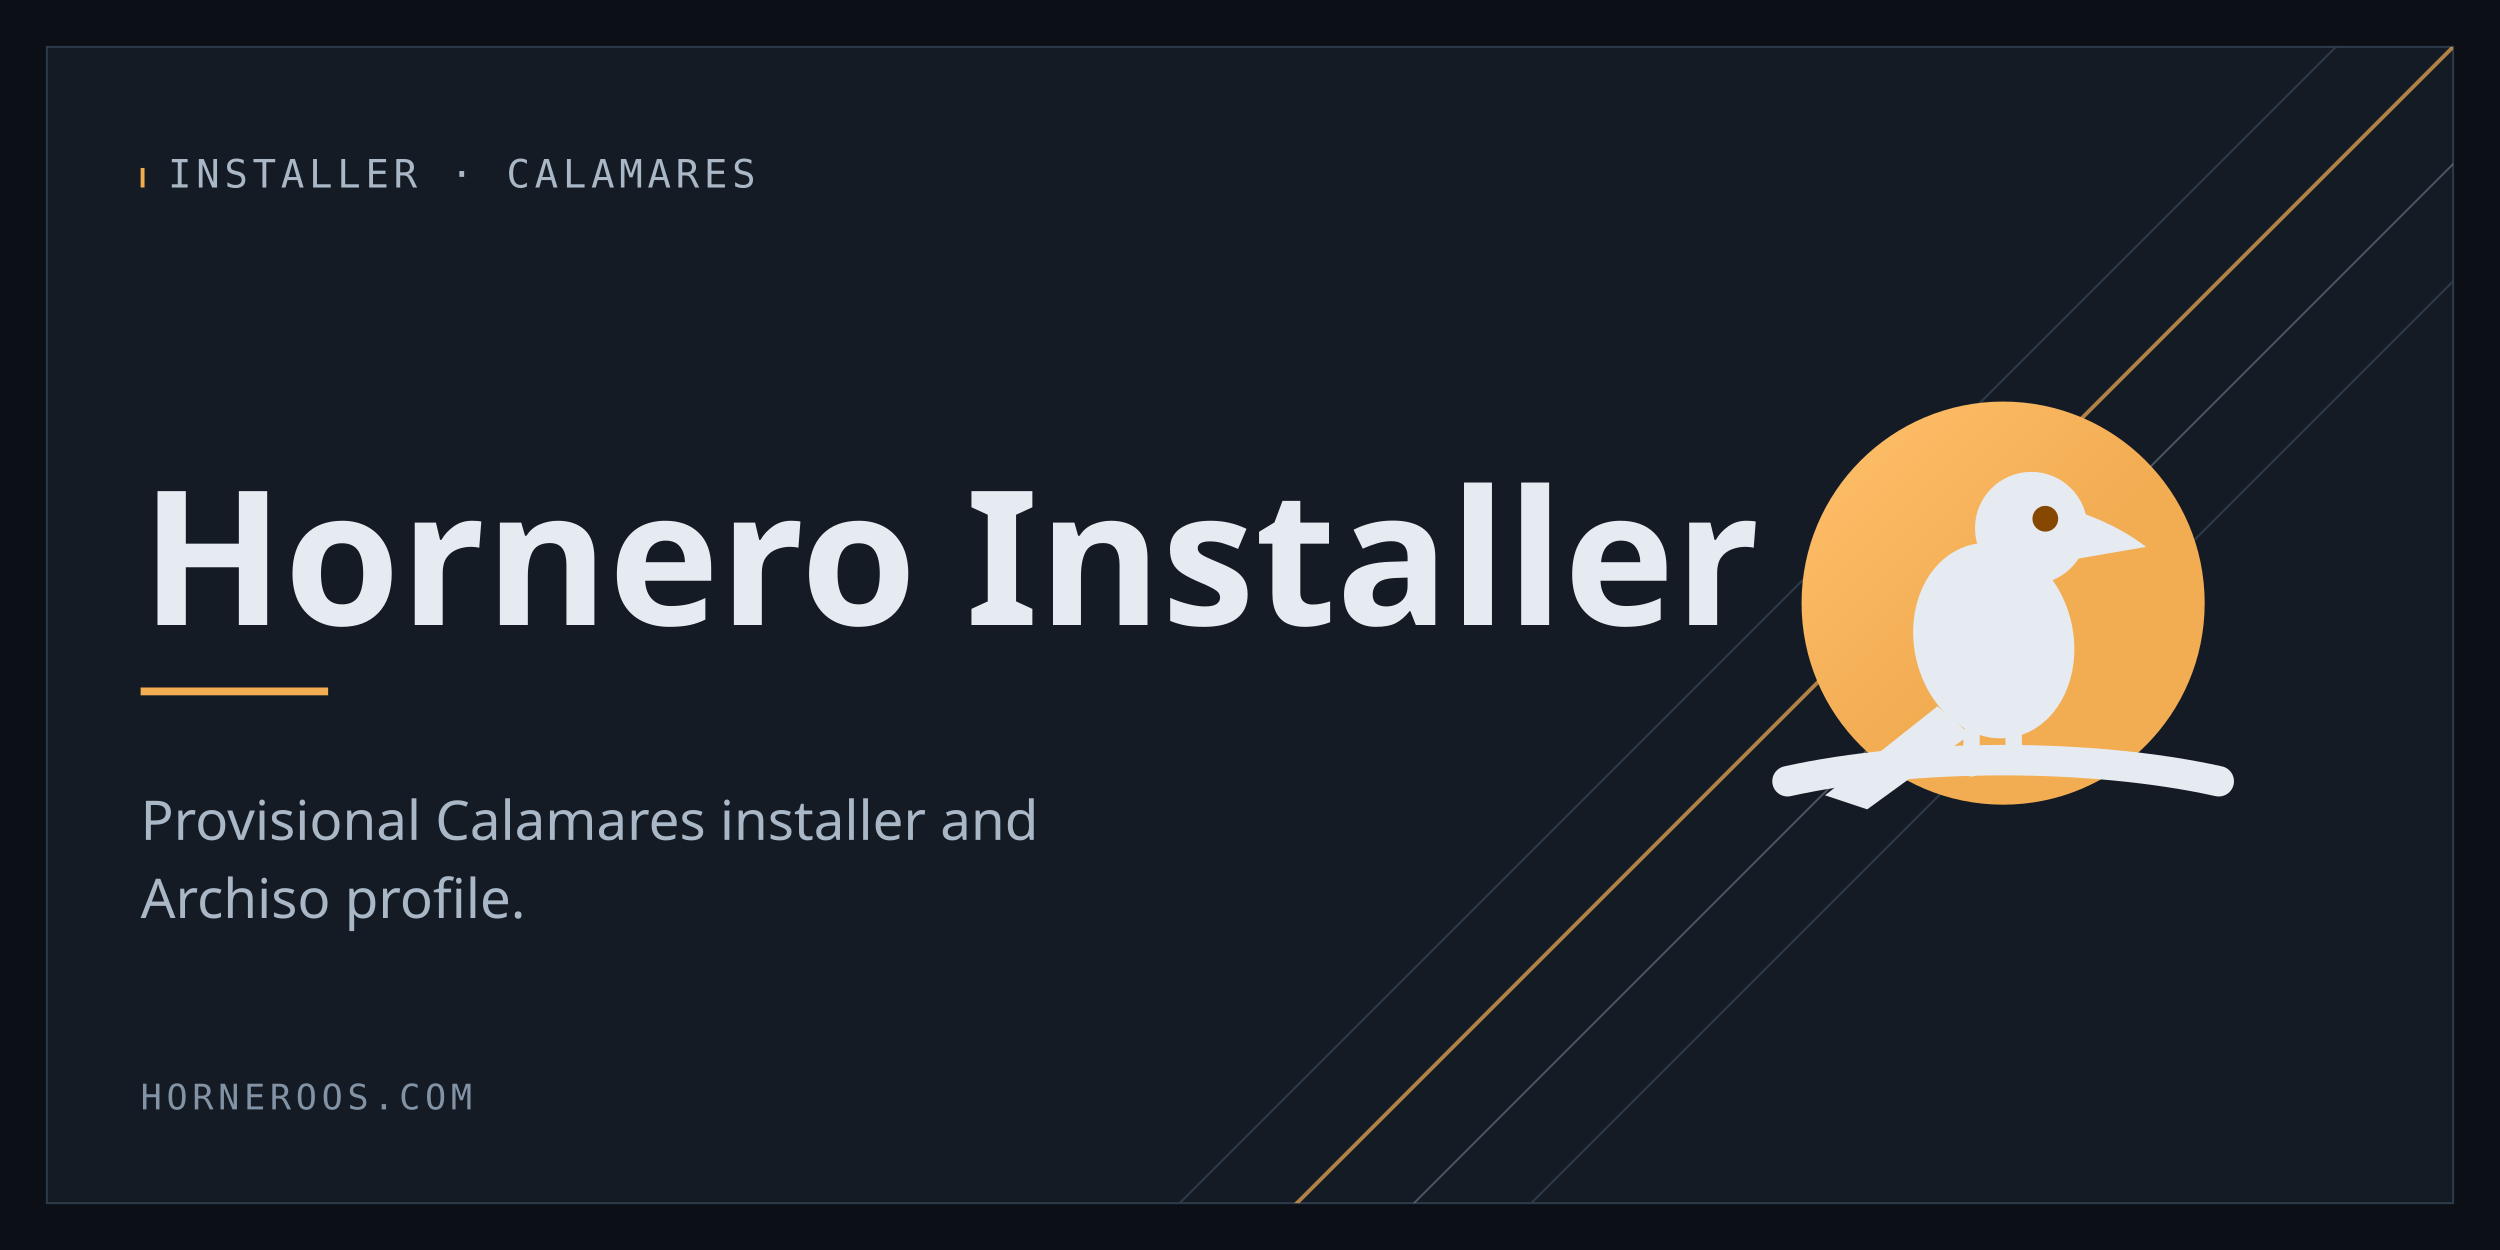
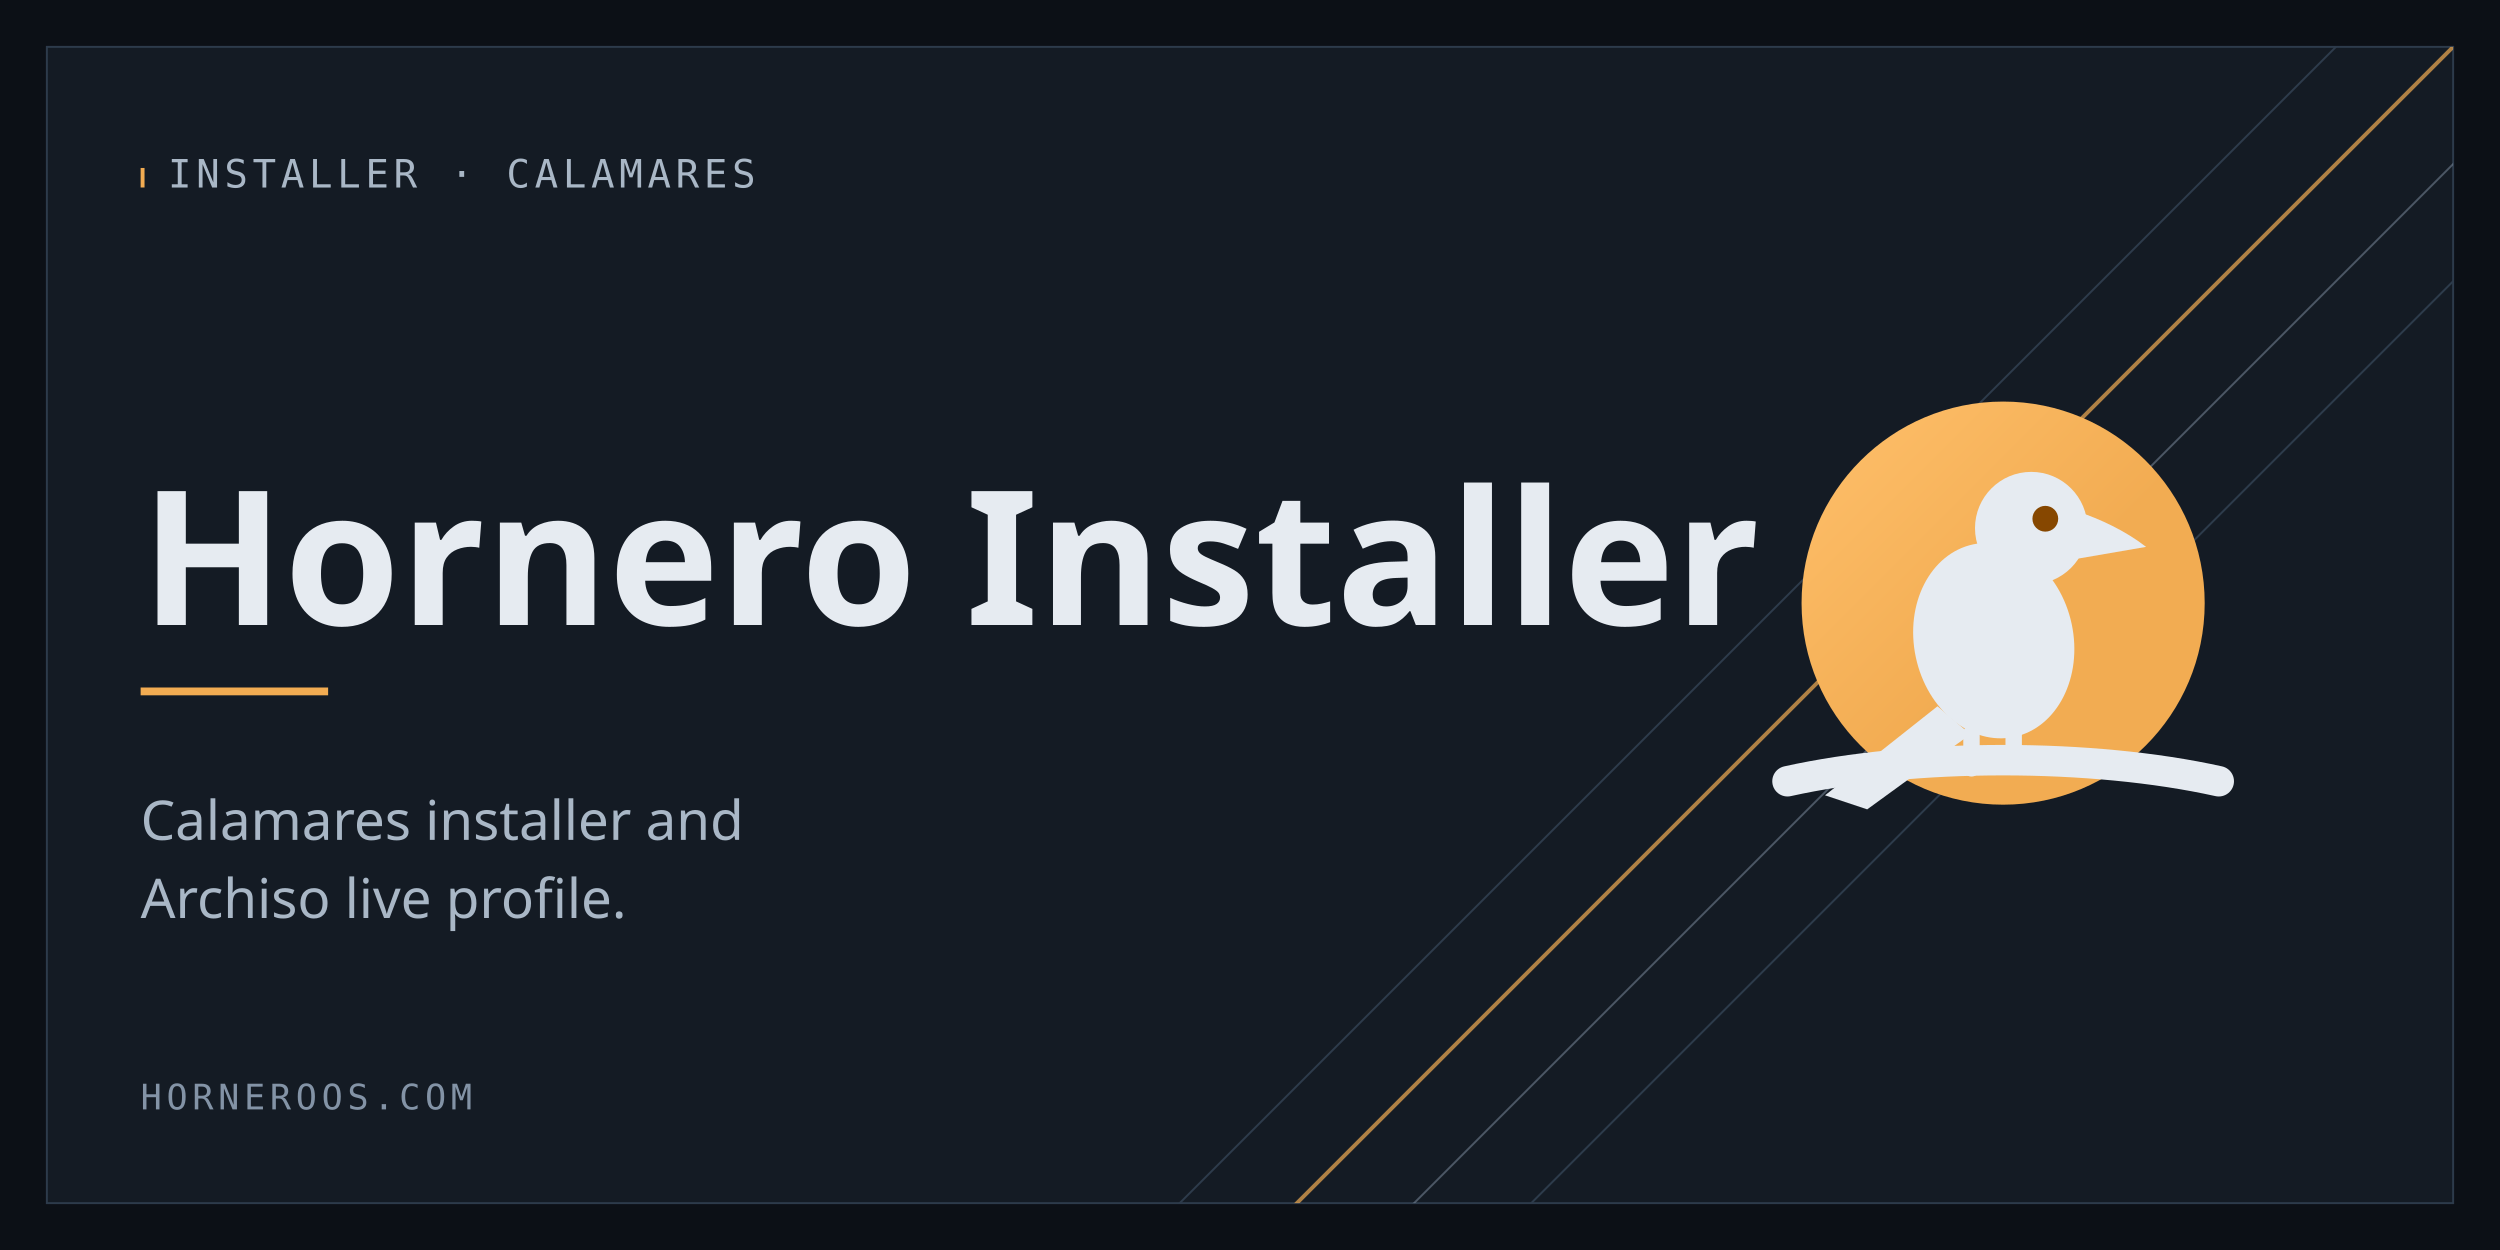
<svg xmlns="http://www.w3.org/2000/svg" width="1280" height="640" viewBox="0 0 1280 640" role="img" aria-label="Hornero Installer social preview">
  <rect width="1280" height="640" fill="#0C1016" />
  <rect x="24" y="24" width="1232" height="592" fill="#141B24" stroke="#2D3B4B" stroke-width="1" />
  <clipPath id="frame">
    <rect x="24" y="24" width="1232" height="592" />
  </clipPath>
  <g clip-path="url(#frame)" fill="none">
    <path d="M640,640 L1280,0" stroke="#F2AC52" stroke-width="2" opacity="0.7" />
    <path d="M700,640 L1340,0" stroke="#8393A6" stroke-width="1" opacity="0.5" />
    <path d="M760,640 L1400,0" stroke="#2D3B4B" stroke-width="1" />
    <path d="M580,640 L1220,0" stroke="#2D3B4B" stroke-width="1" />
  </g>
  <g transform="translate(872,160) scale(1.2)">
    <defs>
      <linearGradient id="hornero-sun-dark" x1="0" y1="0" x2="1" y2="1">
        <stop offset="0" stop-color="#FFC06B" />
        <stop offset="0.55" stop-color="#F2AC52" />
        <stop offset="1" stop-color="#F2AC52" />
      </linearGradient>
    </defs>
    <circle cx="128" cy="124" r="86" fill="url(#hornero-sun-dark)" />
    <g fill="#E6EBF1">
      <path d="M100,168 L52,206 L70,212 L114,180 Z" />
      <ellipse cx="124" cy="140" rx="34" ry="42" transform="rotate(-12 124 140)" />
      <circle cx="140" cy="92" r="24" />
      <path d="M160,85 C169,88 180,93 189,100 L160,105 Z" />
      <rect x="111" y="176" width="7" height="22" rx="3.5" />
      <rect x="129" y="174" width="7" height="23" rx="3.5" />
    </g>
    <path d="M36,200 C90,188 166,188 220,200" fill="none" stroke="#E6EBF1" stroke-width="13" stroke-linecap="round" />
    <circle cx="146" cy="88" r="5.5" fill="#864700" />
  </g>
  <rect x="72" y="86" width="2" height="10" fill="#F2AC52" />
  <text x="86" y="96" font-family="IBM Plex Mono, monospace" font-size="20" letter-spacing="2.4" fill="#A9B7C6">INSTALLER · CALAMARES</text>
  <text x="72" y="320" font-family="IBM Plex Sans Condensed, sans-serif" font-size="96" font-weight="600" fill="#E6EBF1">Hornero Installer</text>
  <rect x="72" y="352" width="96" height="4" fill="#F2AC52" />
-   <text x="72" y="430" font-family="IBM Plex Sans, sans-serif" font-size="28" fill="#A9B7C6">Provisional Calamares installer and</text>
-   <text x="72" y="470" font-family="IBM Plex Sans, sans-serif" font-size="28" fill="#A9B7C6">Archiso profile.</text>
+   <text x="72" y="430" font-family="IBM Plex Sans, sans-serif" font-size="28" fill="#A9B7C6">Calamares installer and</text>
+   <text x="72" y="470" font-family="IBM Plex Sans, sans-serif" font-size="28" fill="#A9B7C6">Archiso live profile.</text>
  <text x="72" y="568" font-family="IBM Plex Mono, monospace" font-size="18" letter-spacing="2.4" fill="#8393A6">HORNEROOS.COM</text>
</svg>
